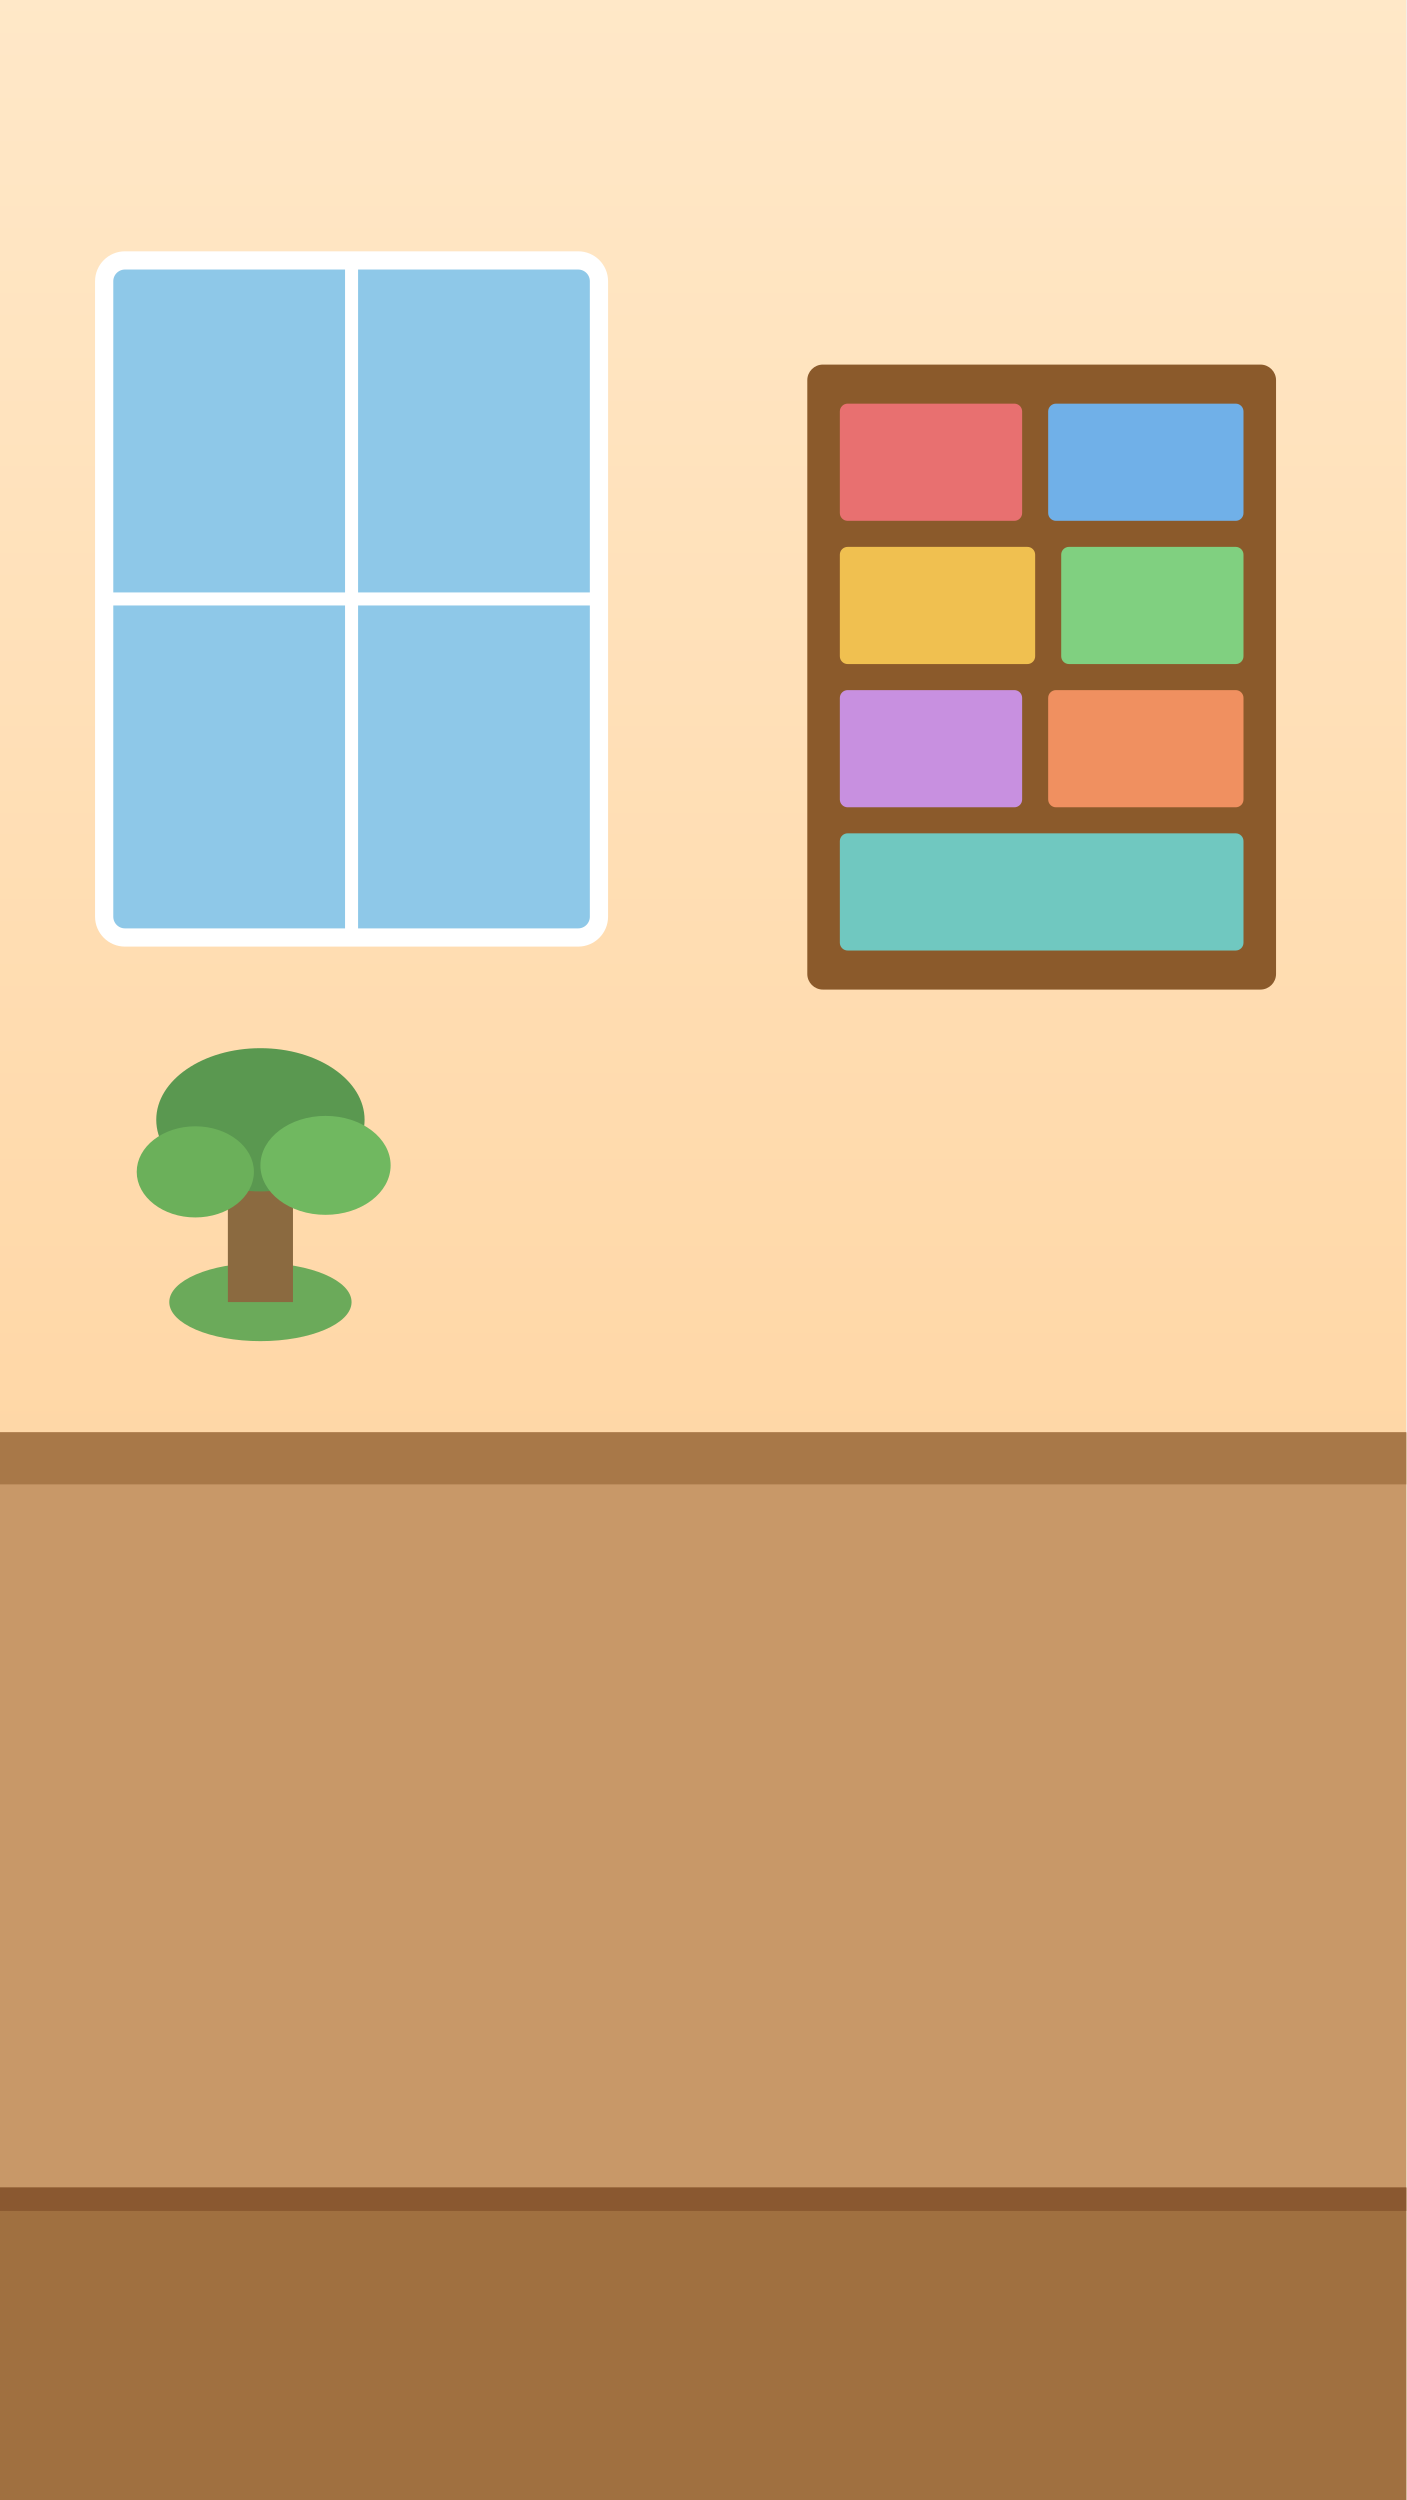
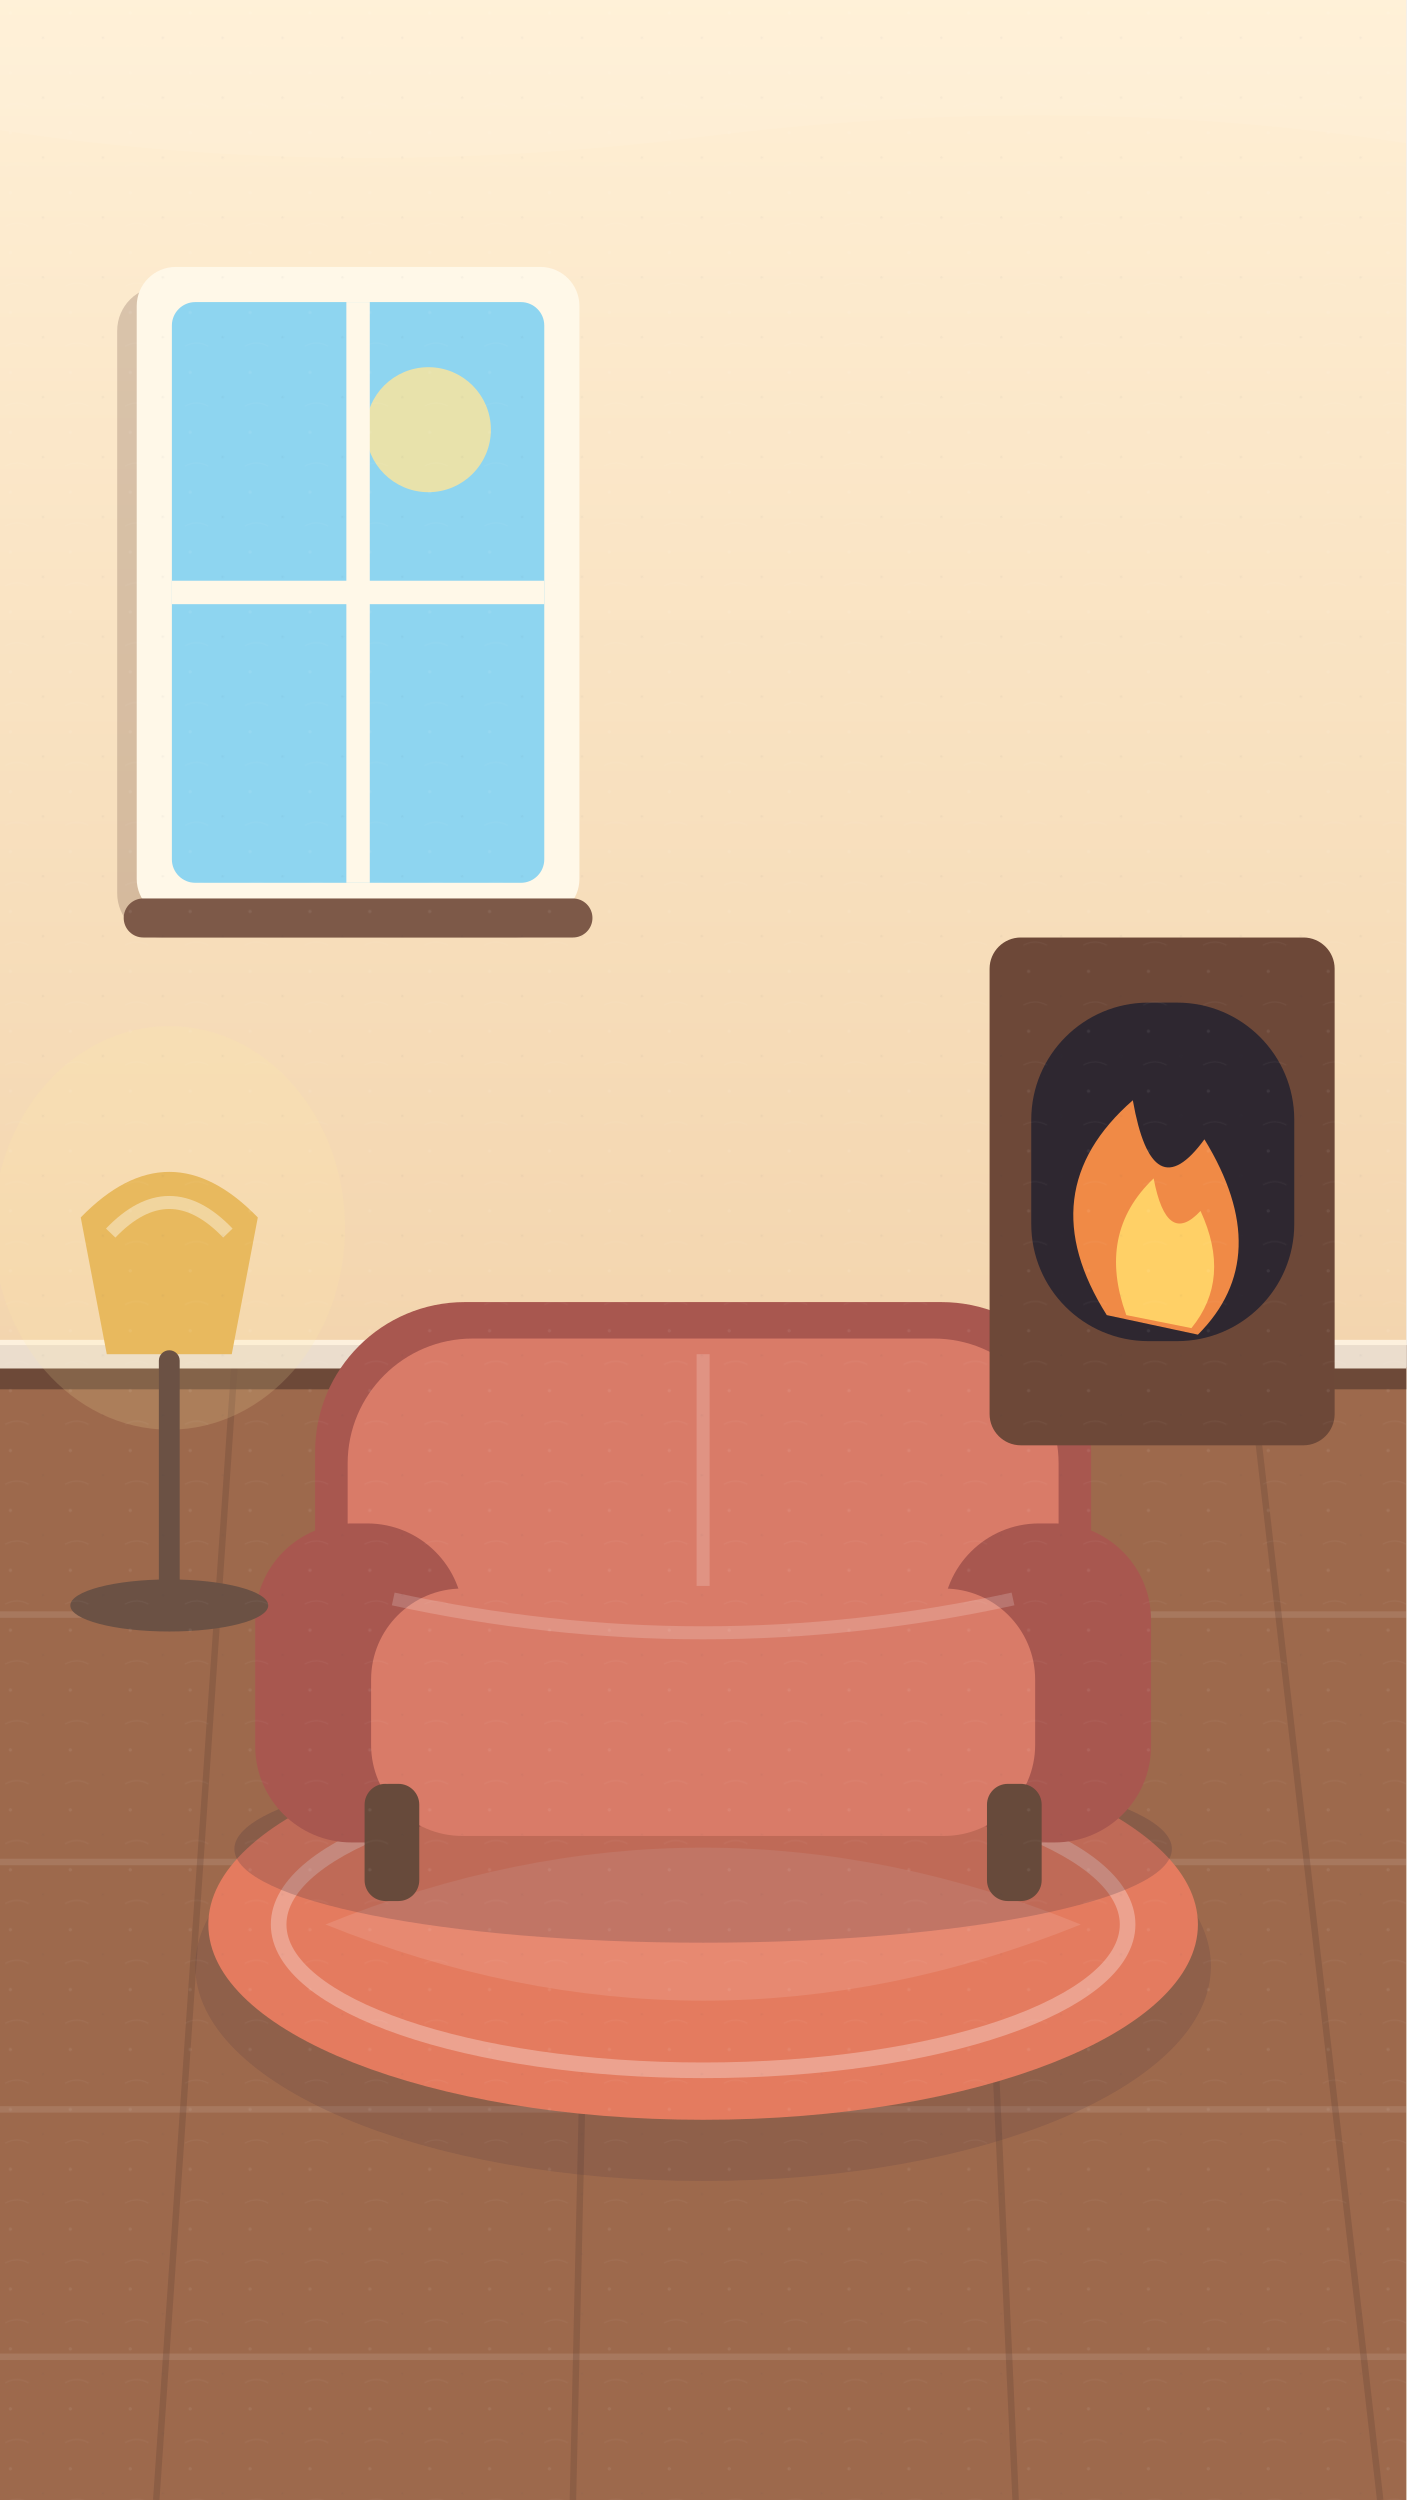
<svg xmlns="http://www.w3.org/2000/svg" width="1080" height="1920" viewBox="0 0 1080 1920">
  <defs>
-     <linearGradient id="cr" x1="0" y1="0" x2="0" y2="1">
-       <stop offset="0%" stop-color="#FFE8C8" />
-       <stop offset="55%" stop-color="#FFD8A8" />
-       <stop offset="100%" stop-color="#F0C890" />
+     <linearGradient id="cozy_room_sky" x1="0" y1="0" x2="0" y2="1">
+       <stop offset="0" stop-color="#FFF0D6" />
+       <stop offset="1" stop-color="#E9BE8C" />
    </linearGradient>
+     <linearGradient id="cozy_room_shine" x1="0" y1="0" x2="1" y2="1">
+       <stop offset="0" stop-color="#FFFFFF" stop-opacity=".45" />
+       <stop offset=".55" stop-color="#FFFFFF" stop-opacity=".05" />
+       <stop offset="1" stop-color="#1E2440" stop-opacity=".12" />
+     </linearGradient>
+     <radialGradient id="cozy_room_glow">
+       <stop offset="0" stop-color="#FFFFFF" stop-opacity=".72" />
+       <stop offset="1" stop-color="#FFFFFF" stop-opacity="0" />
+     </radialGradient>
+     <pattern id="cozy_room_grain" width="46" height="46" patternUnits="userSpaceOnUse">
+       <circle cx="8" cy="10" r="1.3" fill="#FFFFFF" opacity=".12" />
+       <circle cx="33" cy="29" r="1" fill="#24304A" opacity=".06" />
+       <path d="M4 36 Q13 31 22 36" fill="none" stroke="#FFFFFF" stroke-width="1" opacity=".07" />
+     </pattern>
  </defs>
-   <rect width="1080" height="1920" fill="url(#cr)" />
-   <rect x="0" y="1100" width="1080" height="820" fill="#C89868" />
-   <rect x="0" y="1100" width="1080" height="40" fill="#A87848" />
-   <rect x="80" y="200" width="380" height="520" rx="16" fill="#8EC8E8" stroke="#FFFFFF" stroke-width="14" />
-   <line x1="270" y1="200" x2="270" y2="720" stroke="#FFFFFF" stroke-width="10" />
-   <line x1="80" y1="460" x2="460" y2="460" stroke="#FFFFFF" stroke-width="10" />
-   <rect x="620" y="280" width="360" height="480" rx="12" fill="#8B5A2B" />
-   <rect x="645" y="310" width="140" height="90" rx="6" fill="#E87070" />
-   <rect x="805" y="310" width="150" height="90" rx="6" fill="#70B0E8" />
-   <rect x="645" y="420" width="150" height="90" rx="6" fill="#F0C050" />
-   <rect x="815" y="420" width="140" height="90" rx="6" fill="#80D080" />
-   <rect x="645" y="530" width="140" height="90" rx="6" fill="#C890E0" />
-   <rect x="805" y="530" width="150" height="90" rx="6" fill="#F09060" />
-   <rect x="645" y="640" width="310" height="90" rx="6" fill="#70C8C0" />
-   <ellipse cx="200" cy="1000" rx="70" ry="30" fill="#6BAA5A" />
-   <rect x="175" y="880" width="50" height="120" fill="#8B6A40" />
-   <ellipse cx="200" cy="860" rx="80" ry="55" fill="#5A9850" />
-   <ellipse cx="150" cy="900" rx="45" ry="35" fill="#6BB05A" />
-   <ellipse cx="250" cy="895" rx="50" ry="38" fill="#70B860" />
-   <rect x="0" y="1680" width="1080" height="240" fill="#A07040" />
-   <rect x="0" y="1680" width="1080" height="18" fill="#8A5830" />
+   <rect width="1080" height="1920" fill="url(#cozy_room_sky)" />
+   <rect y="1050" width="1080" height="870" fill="#9D694C" />
+   <path d="M0 1050 H1080" stroke="#6D4938" stroke-width="34" />
+   <path d="M0 1240 H1080 M0 1430 H1080 M0 1620 H1080 M0 1810 H1080" stroke="#FFFFFF" stroke-width="5" opacity=".1" />
+   <path d="M180 1050 L120 1920 M460 1050 L440 1920 M740 1050 L780 1920 M960 1050 L1060 1920" stroke="#5E3D31" stroke-width="5" opacity=".26" />
+   <path d="M0 1040 H1080" stroke="#FFF4E4" stroke-width="22" opacity=".86" />
+   <ellipse cx="540" cy="1510" rx="390" ry="165" fill="#4D3540" opacity=".18" />
+   <ellipse cx="540" cy="1478" rx="380" ry="150" fill="#E47B5F" />
+   <ellipse cx="540" cy="1478" rx="326" ry="112" fill="none" stroke="#FFFFFF" stroke-width="12" opacity=".3" />
+   <path d="M250 1478 Q540 1360 830 1478 Q540 1595 250 1478Z" fill="#FFFFFF" opacity=".11" />
+   <g>
+     <rect x="90" y="220" width="340" height="500" rx="34" fill="#6E5045" opacity=".25" />
+     <rect x="105" y="205" width="340" height="500" rx="30" fill="#FFF8E8" />
+     <rect x="132" y="232" width="286" height="446" rx="18" fill="#8ED5F0" />
+     <circle cx="329" cy="330" r="48" fill="#FFE59A" opacity=".8" />
+     <path d="M275 232 V678 M132 455 H418" stroke="#FFF8E8" stroke-width="18" />
+     <path d="M110 705 H440" stroke="#7D5948" stroke-width="30" stroke-linecap="round" />
+   </g>
+   <g>
+     <ellipse cx="540" cy="1420" rx="360" ry="72" fill="#3B2C3C" opacity=".22" />
+     <rect x="242" y="1000" width="596" height="390" rx="115" fill="#A8574F" />
+     <rect x="267" y="1028" width="546" height="300" rx="96" fill="#D97B68" />
+     <rect x="196" y="1170" width="160" height="245" rx="74" fill="#A8574F" />
+     <rect x="724" y="1170" width="160" height="245" rx="74" fill="#A8574F" />
+     <rect x="285" y="1220" width="510" height="190" rx="70" fill="#D97B68" />
+     <path d="M540 1040 V1218 M302 1228 Q540 1280 778 1228" fill="none" stroke="#FFFFFF" stroke-width="10" opacity=".18" />
+     <rect x="280" y="1370" width="42" height="90" rx="16" fill="#674A3B" />
+     <rect x="758" y="1370" width="42" height="90" rx="16" fill="#674A3B" />
+   </g>
+   <g>
+     <rect x="760" y="720" width="265" height="390" rx="24" fill="#6D4838" />
+     <rect x="792" y="770" width="202" height="260" rx="90" fill="#2E2730" />
+     <path d="M850 1010 Q790 915 870 845 Q885 930 925 875 Q980 965 920 1025Z" fill="#F08A46" />
+     <path d="M865 1010 Q842 947 886 905 Q896 958 922 930 Q946 982 915 1020Z" fill="#FFD066" />
+   </g>
+   <g transform="translate(130.0 935.0)">
+     <ellipse cx="0" cy="8" rx="135" ry="155" fill="#FFE9A5" opacity=".16" />
+     <path d="M-68 0 Q0-70 68 0 L48 105 H-48Z" fill="#E8B95E" />
+     <path d="M-45 12 Q0-35 45 12" fill="none" stroke="#FFFFFF" stroke-width="10" opacity=".4" />
+     <rect x="-8" y="102" width="16" height="190" rx="8" fill="#6B5144" />
+     <ellipse cy="298" rx="76" ry="20" fill="#6B5144" />
+   </g>
+   <rect width="1080" height="1920" fill="url(#cozy_room_grain)" opacity=".55" />
+   <path d="M0 0 H1080 V110 Q820 70 540 105 T0 100 Z" fill="#FFFFFF" opacity=".06" />
</svg>
